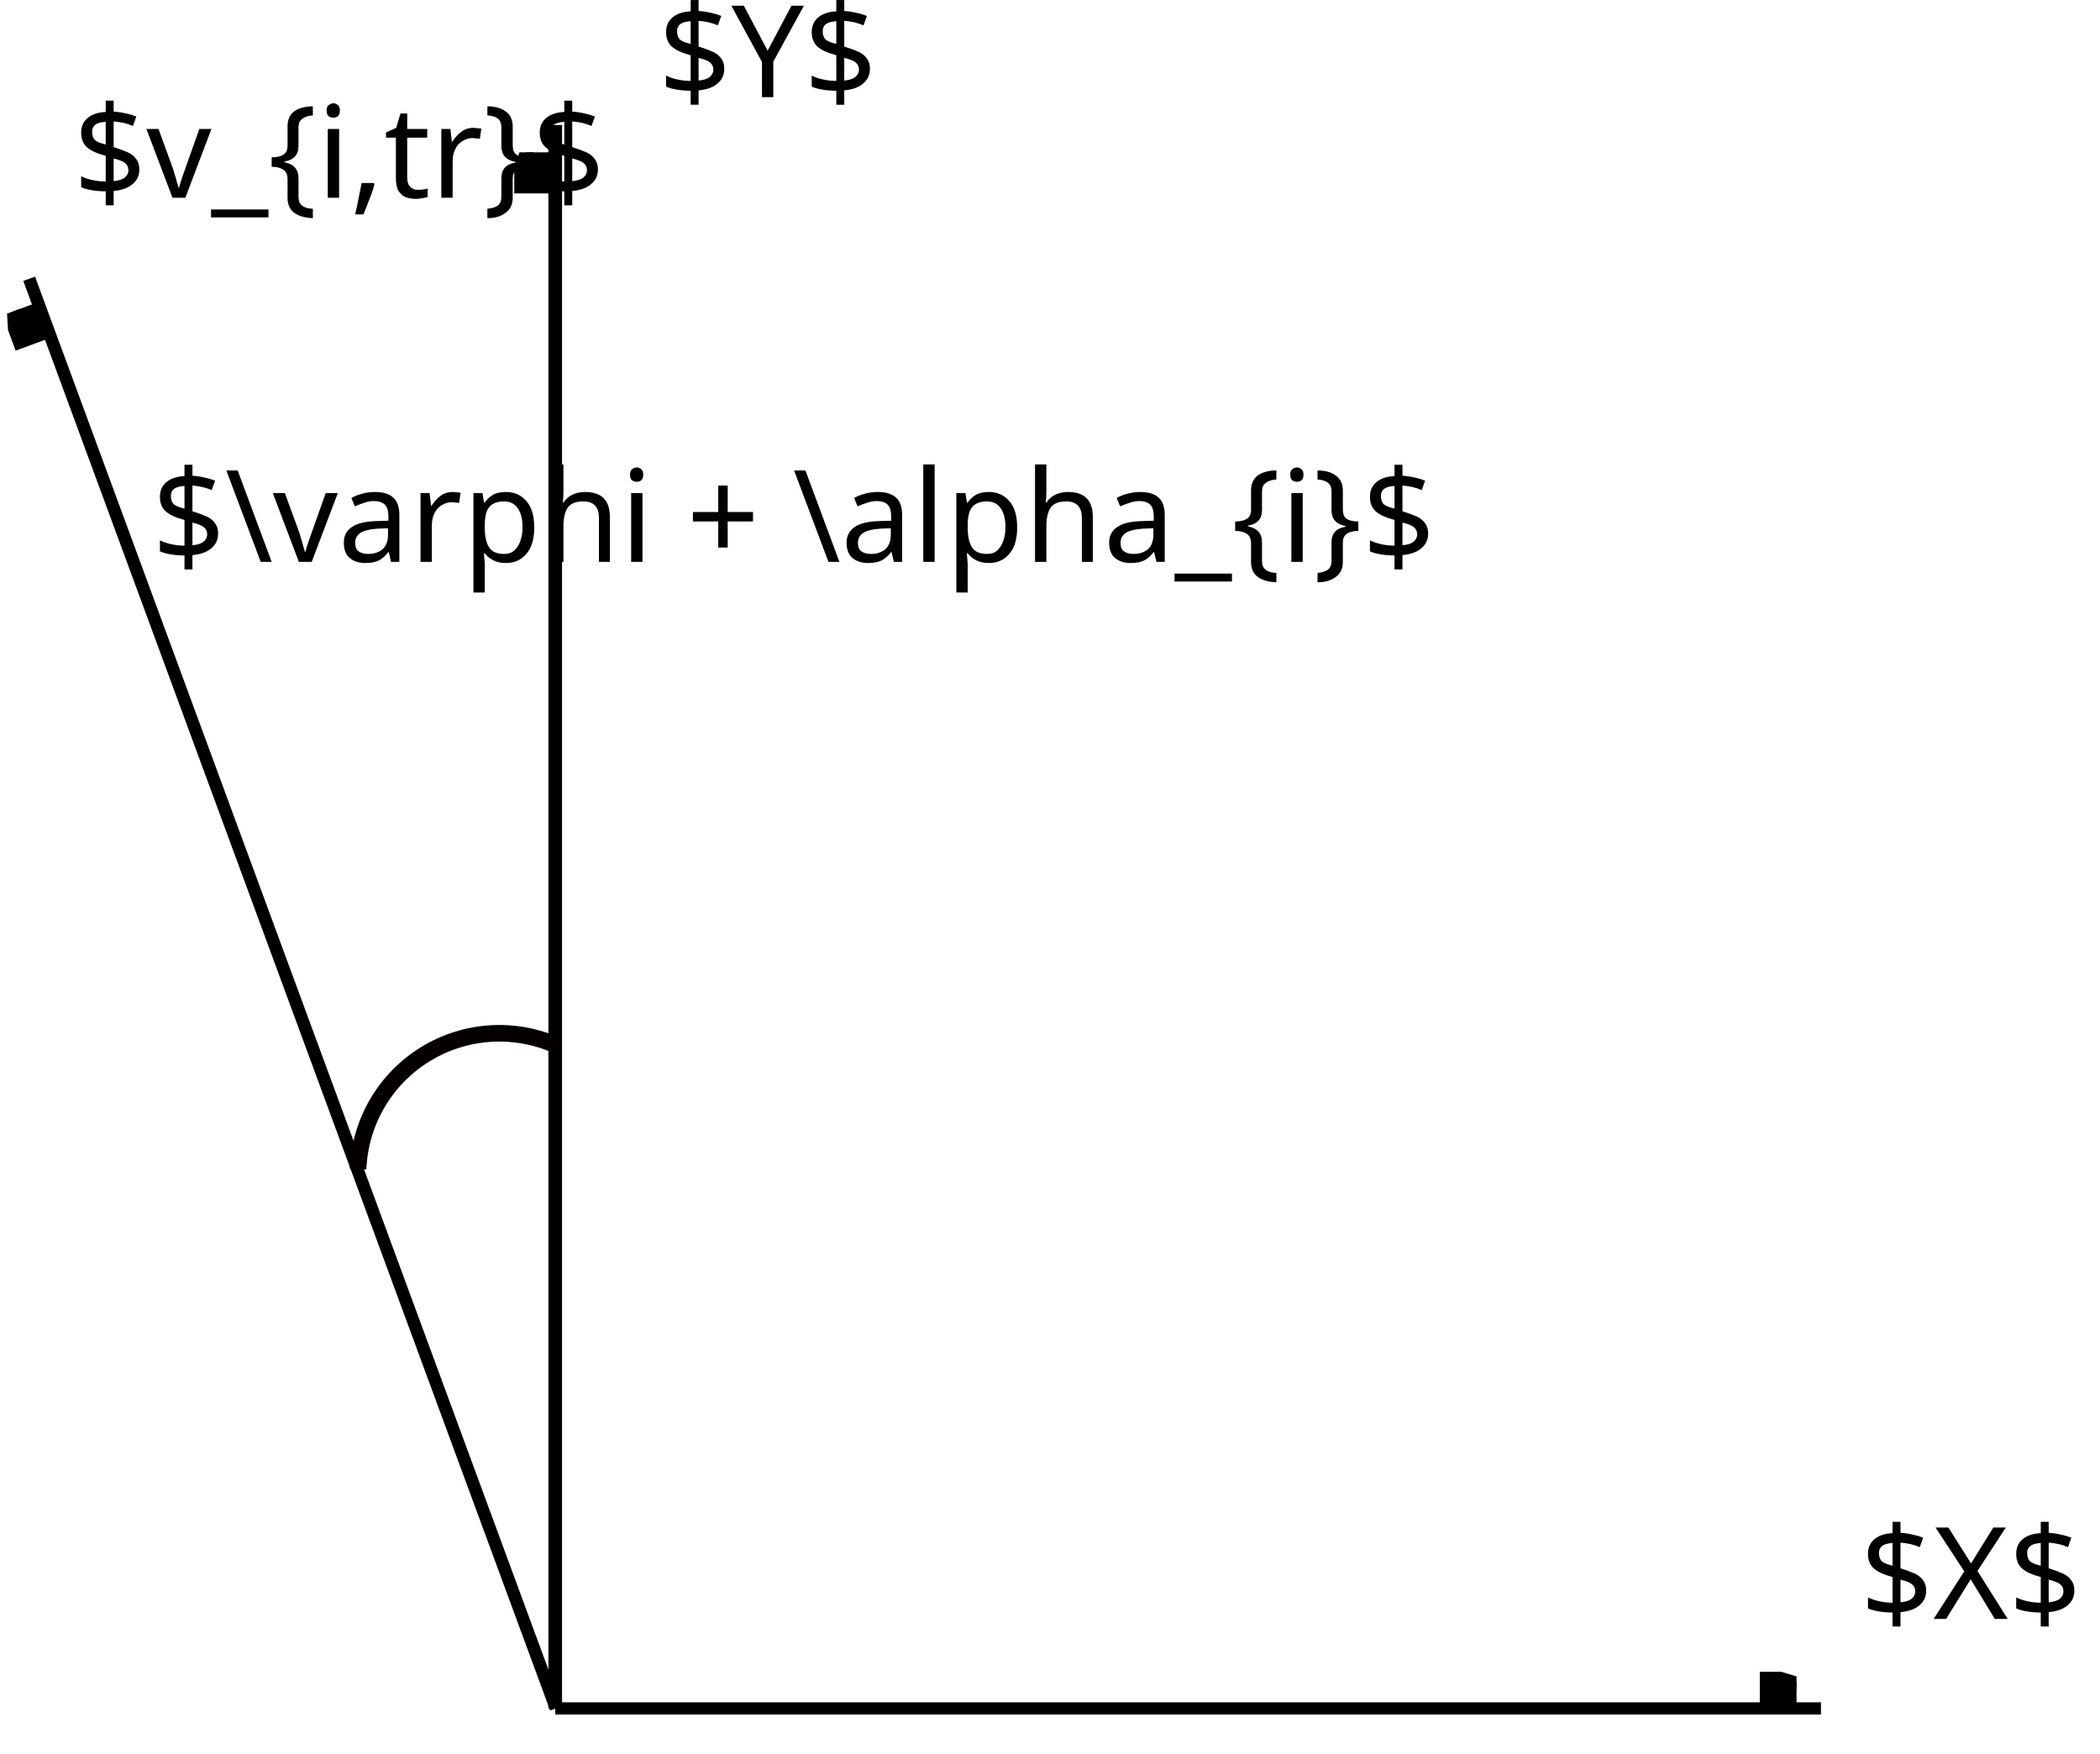
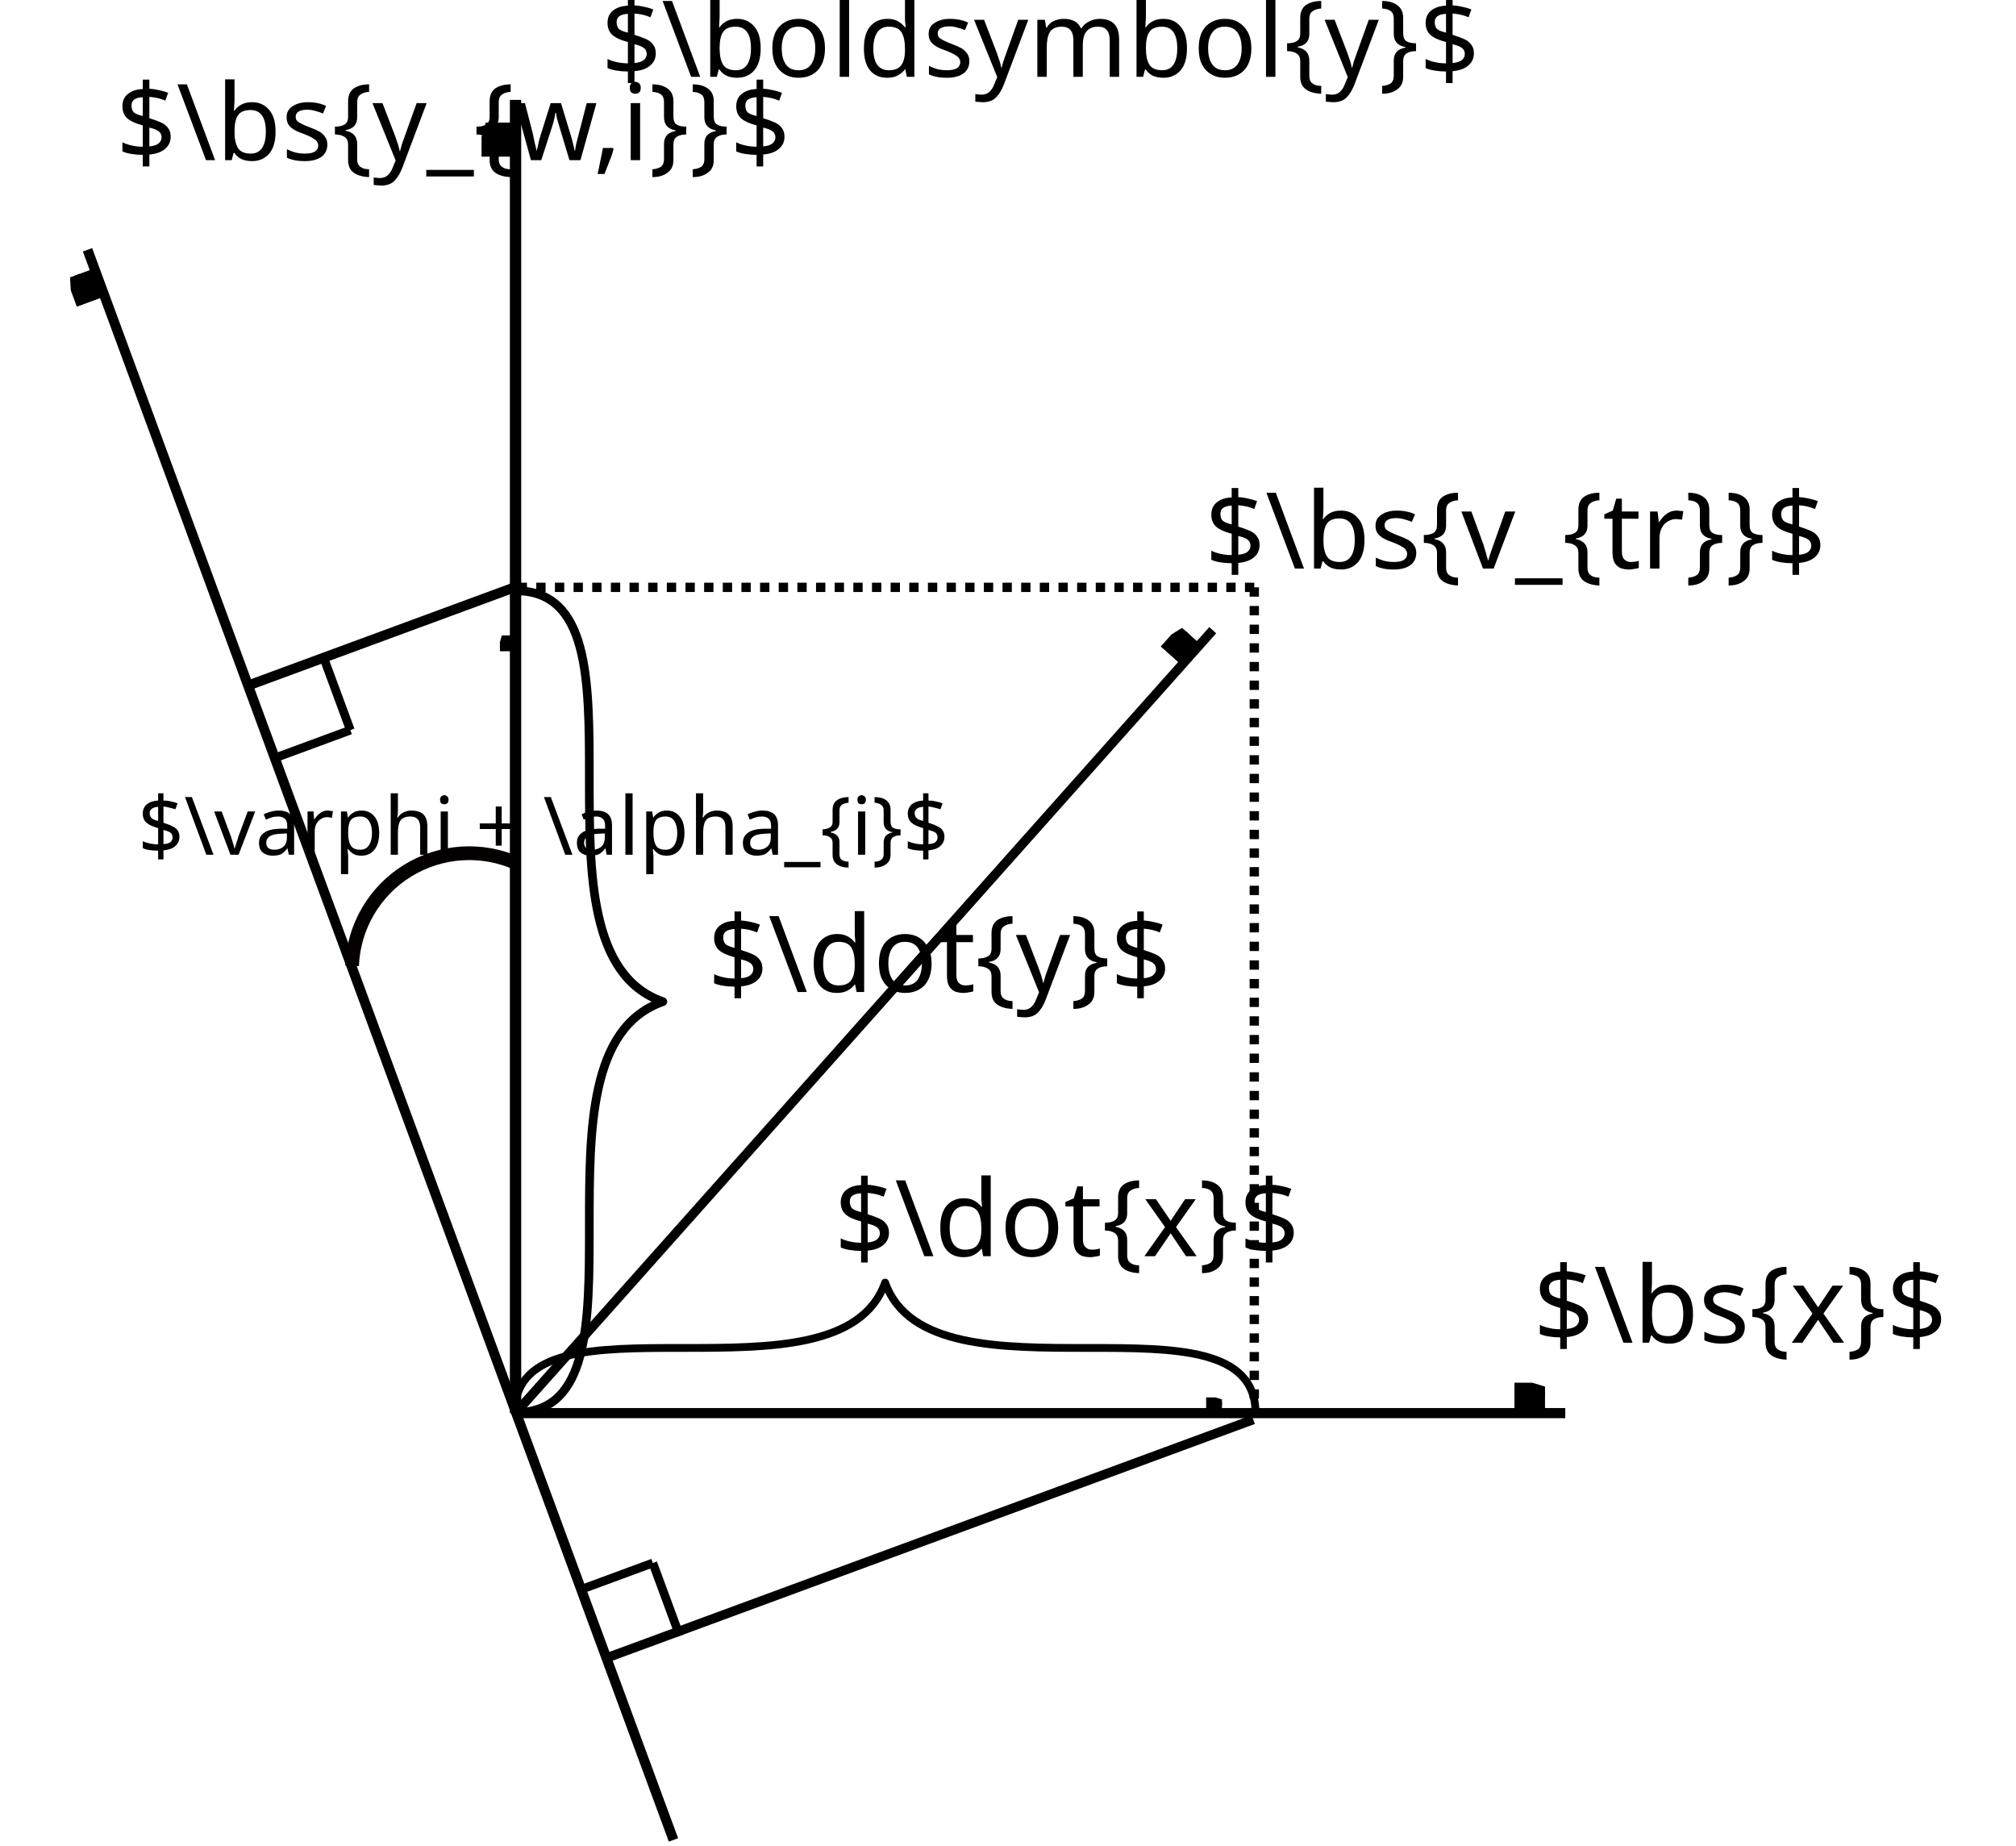
- <svg xmlns="http://www.w3.org/2000/svg" width="86.85mm" height="72.506mm" viewBox="0 0 86.85 72.506" version="1.1" id="svg2778">
+ <svg xmlns="http://www.w3.org/2000/svg" width="100.532mm" height="92.018mm" viewBox="0 0 100.532 92.018" version="1.1" id="svg2778">
  <defs id="defs2772">
+     <marker orient="auto-start-reverse" refY="3" refX="5" id="marker6437">
+       <path id="path6435" d="M 10,3 0,6 V 0 Z" style="fill:context-stroke;stroke:#000000;stroke-opacity:1" />
+     </marker>
+     <marker id="marker6341" refX="5" refY="3" orient="auto-start-reverse">
+       <path style="fill:context-stroke;stroke:#000000;stroke-opacity:1" d="M 10,3 0,6 V 0 Z" id="path6339" />
+     </marker>
+     <marker orient="auto-start-reverse" refY="3" refX="5" id="marker4748">
+       <path id="path4746" d="M 10,3 0,6 V 0 Z" style="fill:context-stroke;stroke:#000000;stroke-opacity:1" />
+     </marker>
    <marker id="marker5010" refX="5" refY="3" orient="auto-start-reverse">
      <path style="fill:context-stroke;stroke:#000000;stroke-opacity:1" d="M 10,3 0,6 V 0 Z" id="path5008" />
    </marker>
    <marker orient="auto-start-reverse" refY="3" refX="5" id="ExperimentalArrow">
      <path id="path3578" d="M 10,3 0,6 V 0 Z" style="fill:context-stroke;stroke:#000000;stroke-opacity:1" />
    </marker>
    <marker orient="auto" refY="0" refX="0" id="Arrow1Lstart" style="overflow:visible">
      <path id="path3325" d="M 0,0 5,-5 -12.5,0 5,5 Z" style="fill:#000000;fill-opacity:1;fill-rule:evenodd;stroke:#000000;stroke-width:1pt;stroke-opacity:1" transform="matrix(0.8,0,0,0.8,10,0)" />
    </marker>
    <marker orient="auto-start-reverse" refY="3" refX="5" id="ExperimentalArrow-1">
      <path id="path3578-9" d="M 10,3 0,6 V 0 Z" style="fill:context-stroke;stroke:#000000;stroke-opacity:1" />
    </marker>
  </defs>
-   <g id="layer1" transform="translate(-8.842429,-2.911617)">
-     <path style="fill:none;stroke:#000000;stroke-width:0.565;stroke-linecap:butt;stroke-linejoin:miter;stroke-miterlimit:4;stroke-dasharray:none;stroke-opacity:1;marker-end:url(#ExperimentalArrow)" d="M 31.805,73.563 V 8.082" id="path3619" />
-     <path style="fill:none;stroke:#000000;stroke-width:0.505;stroke-linecap:butt;stroke-linejoin:miter;stroke-miterlimit:4;stroke-dasharray:none;stroke-opacity:1;marker-end:url(#ExperimentalArrow-1)" d="M 31.805,73.563 H 84.152" id="path3619-2" />
-     <path style="fill:none;stroke:#000000;stroke-width:0.518;stroke-linecap:butt;stroke-linejoin:miter;stroke-miterlimit:4;stroke-dasharray:none;stroke-opacity:1;marker-end:url(#marker5010)" d="M 31.837,73.56 10.049,14.44" id="path5000" />
-     <path style="opacity:1;fill:none;stroke:#050000;stroke-width:0.686;stroke-linejoin:round;stroke-miterlimit:4;stroke-dasharray:none;stroke-dashoffset:0;stroke-opacity:1" id="path5266" d="m 23.652,51.26 a 5.845,5.845 0 0 1 2.774,-4.747 5.845,5.845 0 0 1 5.487,-0.345" />
-     <text xml:space="preserve" style="font-style:normal;font-weight:normal;font-size:5.292px;line-height:1.25;font-family:sans-serif;letter-spacing:0px;word-spacing:0px;fill:#000000;fill-opacity:1;stroke:none;stroke-width:0.265" x="15.13" y="26.148" id="text5270">
-       <tspan id="tspan5268" x="15.13" y="26.148" style="stroke-width:0.265">$\varphi + \alpha_{i}$</tspan>
+   <g id="layer1" transform="translate(-9.309463,-2.911617)">
+     <path style="fill:none;stroke:#000000;stroke-width:0.565;stroke-linecap:butt;stroke-linejoin:miter;stroke-miterlimit:4;stroke-dasharray:none;stroke-opacity:1;marker-end:url(#ExperimentalArrow)" d="M 35.018,73.374 V 7.893" id="path3619" />
+     <path style="fill:none;stroke:#000000;stroke-width:0.505;stroke-linecap:butt;stroke-linejoin:miter;stroke-miterlimit:4;stroke-dasharray:none;stroke-opacity:1;marker-end:url(#ExperimentalArrow-1)" d="M 35.018,73.374 H 87.365" id="path3619-2" />
+     <path style="fill:none;stroke:#000000;stroke-width:0.494;stroke-linecap:butt;stroke-linejoin:miter;stroke-miterlimit:4;stroke-dasharray:none;stroke-opacity:1;marker-end:url(#marker5010)" d="M 42.893,94.655 13.674,15.368" id="path5000" />
+     <path style="opacity:1;fill:none;stroke:#050000;stroke-width:0.686;stroke-linejoin:round;stroke-miterlimit:4;stroke-dasharray:none;stroke-dashoffset:0;stroke-opacity:1" id="path5266" d="m 26.865,51.071 a 5.845,5.845 0 0 1 2.774,-4.747 5.845,5.845 0 0 1 5.487,-0.345" />
+     <text xml:space="preserve" style="font-style:normal;font-weight:normal;font-size:4.034px;line-height:1.25;font-family:sans-serif;letter-spacing:0px;word-spacing:0px;fill:#000000;fill-opacity:1;stroke:none;stroke-width:0.202" x="16.179" y="45.532" id="text5270">
+       <tspan id="tspan5268" x="16.179" y="45.532" style="stroke-width:0.202">$\varphi + \alpha_{i}$</tspan>
    </text>
    <text xml:space="preserve" style="font-style:normal;font-weight:normal;font-size:5.292px;line-height:1.25;font-family:sans-serif;letter-spacing:0px;word-spacing:0px;fill:#000000;fill-opacity:1;stroke:none;stroke-width:0.265" x="85.768" y="69.865" id="text5293">
-       <tspan id="tspan5291" x="85.768" y="69.865" style="stroke-width:0.265">$X$</tspan>
+       <tspan id="tspan5291" x="85.768" y="69.865" style="stroke-width:0.265">$\bs{x}$</tspan>
    </text>
-     <text xml:space="preserve" style="font-style:normal;font-weight:normal;font-size:5.292px;line-height:1.25;font-family:sans-serif;letter-spacing:0px;word-spacing:0px;fill:#000000;fill-opacity:1;stroke:none;stroke-width:0.265" x="36.064" y="6.932" id="text5297">
-       <tspan id="tspan5295" x="36.064" y="6.932" style="stroke-width:0.265">$Y$</tspan>
+     <text xml:space="preserve" style="font-style:normal;font-weight:normal;font-size:5.292px;line-height:1.25;font-family:sans-serif;letter-spacing:0px;word-spacing:0px;fill:#000000;fill-opacity:1;stroke:none;stroke-width:0.265" x="39.277" y="6.743" id="text5297">
+       <tspan id="tspan5295" x="39.277" y="6.743" style="stroke-width:0.265">$\boldsymbol{y}$</tspan>
    </text>
-     <text xml:space="preserve" style="font-style:normal;font-weight:normal;font-size:5.292px;line-height:1.25;font-family:sans-serif;letter-spacing:0px;word-spacing:0px;fill:#000000;fill-opacity:1;stroke:none;stroke-width:0.265" x="11.873" y="11.09" id="text5301">
-       <tspan id="tspan5299" x="11.873" y="11.09" style="stroke-width:0.265">$v_{i,tr}$</tspan>
+     <text xml:space="preserve" style="font-style:normal;font-weight:normal;font-size:5.292px;line-height:1.25;font-family:sans-serif;letter-spacing:0px;word-spacing:0px;fill:#000000;fill-opacity:1;stroke:none;stroke-width:0.265" x="15.086" y="10.901" id="text5301">
+       <tspan id="tspan5299" x="15.086" y="10.901" style="stroke-width:0.265">$\bs{y_{w,i}}$</tspan>
    </text>
+     <path style="fill:none;stroke:#000000;stroke-width:0.465;stroke-linecap:butt;stroke-linejoin:miter;stroke-miterlimit:4;stroke-dasharray:none;stroke-opacity:1;marker-end:url(#marker4748)" d="M 35.018,73.374 69.785,34.336" id="path4738" />
+     <text xml:space="preserve" style="font-style:normal;font-weight:normal;font-size:5.292px;line-height:1.25;font-family:sans-serif;letter-spacing:0px;word-spacing:0px;fill:#000000;fill-opacity:1;stroke:none;stroke-width:0.265" x="69.385" y="31.263" id="text4812">
+       <tspan id="tspan4810" x="69.385" y="31.263" style="stroke-width:0.265">$\bs{v_{tr}}$</tspan>
+     </text>
+     <path style="fill:none;stroke:#000000;stroke-width:0.465;stroke-linecap:butt;stroke-linejoin:miter;stroke-miterlimit:4;stroke-dasharray:0.465, 0.465;stroke-dashoffset:0;stroke-opacity:1" d="M 71.857,32.198 V 73.339" id="path4814" />
+     <path style="fill:none;stroke:#000000;stroke-width:0.465;stroke-linecap:butt;stroke-linejoin:miter;stroke-miterlimit:4;stroke-dasharray:0.465, 0.465;stroke-dashoffset:0;stroke-opacity:1" d="m 71.857,32.198 c -36.95,0 -36.75,0 -36.75,0" id="path4816" />
+     <path style="fill:none;stroke:#000000;stroke-width:0.388;stroke-linecap:butt;stroke-linejoin:round;stroke-miterlimit:4;stroke-dasharray:none;stroke-opacity:1" d="m 34.975,73.383 c 0,-6.518 16.164,0 18.473,-6.518 2.309,6.518 18.473,0 18.473,6.518" id="path18425-8" />
+     <path style="fill:none;stroke:#000000;stroke-width:0.433;stroke-linecap:butt;stroke-linejoin:round;stroke-miterlimit:4;stroke-dasharray:none;stroke-opacity:1" d="m 35.029,32.369 c 7.336,0 0,17.927 7.336,20.488 -7.336,2.561 0,20.488 -7.336,20.488" id="path18425-8-8" />
+     <text xml:space="preserve" style="font-style:normal;font-weight:normal;font-size:5.292px;line-height:1.25;font-family:sans-serif;letter-spacing:0px;word-spacing:0px;fill:#000000;fill-opacity:1;stroke:none;stroke-width:0.265" x="50.906" y="65.553" id="text6325">
+       <tspan id="tspan6323" x="50.906" y="65.553" style="stroke-width:0.265">$\dot{x}$</tspan>
+     </text>
+     <text xml:space="preserve" style="font-style:normal;font-weight:normal;font-size:5.292px;line-height:1.25;font-family:sans-serif;letter-spacing:0px;word-spacing:0px;fill:#000000;fill-opacity:1;stroke:none;stroke-width:0.265" x="44.595" y="52.377" id="text6329">
+       <tspan id="tspan6327" x="44.595" y="52.377" style="stroke-width:0.265">$\dot{y}$</tspan>
+     </text>
+     <path style="fill:none;stroke:#000000;stroke-width:0.26px;stroke-linecap:butt;stroke-linejoin:miter;stroke-opacity:1;marker-end:url(#marker6341)" d="M 35.018,73.374 V 34.077" id="path6331" />
+     <path style="fill:none;stroke:#000000;stroke-width:0.261px;stroke-linecap:butt;stroke-linejoin:miter;stroke-opacity:1;marker-end:url(#marker6437)" d="M 35.018,73.374 H 70.767" id="path6427" />
+     <path style="fill:none;stroke:#000000;stroke-width:0.494;stroke-linecap:butt;stroke-linejoin:miter;stroke-miterlimit:4;stroke-dasharray:none;stroke-opacity:1" d="M 21.487,37.166 35.129,32.138" id="path5000-2" />
+     <path style="fill:none;stroke:#000000;stroke-width:0.466;stroke-linecap:butt;stroke-linejoin:miter;stroke-miterlimit:4;stroke-dasharray:none;stroke-opacity:1" d="M 39.619,85.558 71.807,73.695" id="path5000-2-2" />
+     <path style="fill:none;stroke:#000000;stroke-width:0.432;stroke-linecap:butt;stroke-linejoin:miter;stroke-miterlimit:4;stroke-dasharray:none;stroke-opacity:1" d="m 23.148,40.657 3.633,-1.339" id="path5000-2-5" />
+     <path style="fill:none;stroke:#000000;stroke-width:0.432;stroke-linecap:butt;stroke-linejoin:miter;stroke-miterlimit:4;stroke-dasharray:none;stroke-opacity:1" d="M 26.781,39.318 25.442,35.686" id="path5000-2-5-2" />
+     <path style="fill:none;stroke:#000000;stroke-width:0.432;stroke-linecap:butt;stroke-linejoin:miter;stroke-miterlimit:4;stroke-dasharray:none;stroke-opacity:1" d="M 43.203,84.48 41.864,80.847" id="path5000-2-5-0" />
+     <path style="fill:none;stroke:#000000;stroke-width:0.432;stroke-linecap:butt;stroke-linejoin:miter;stroke-miterlimit:4;stroke-dasharray:none;stroke-opacity:1" d="M 41.864,80.847 38.232,82.186" id="path5000-2-5-2-7" />
  </g>
</svg>
